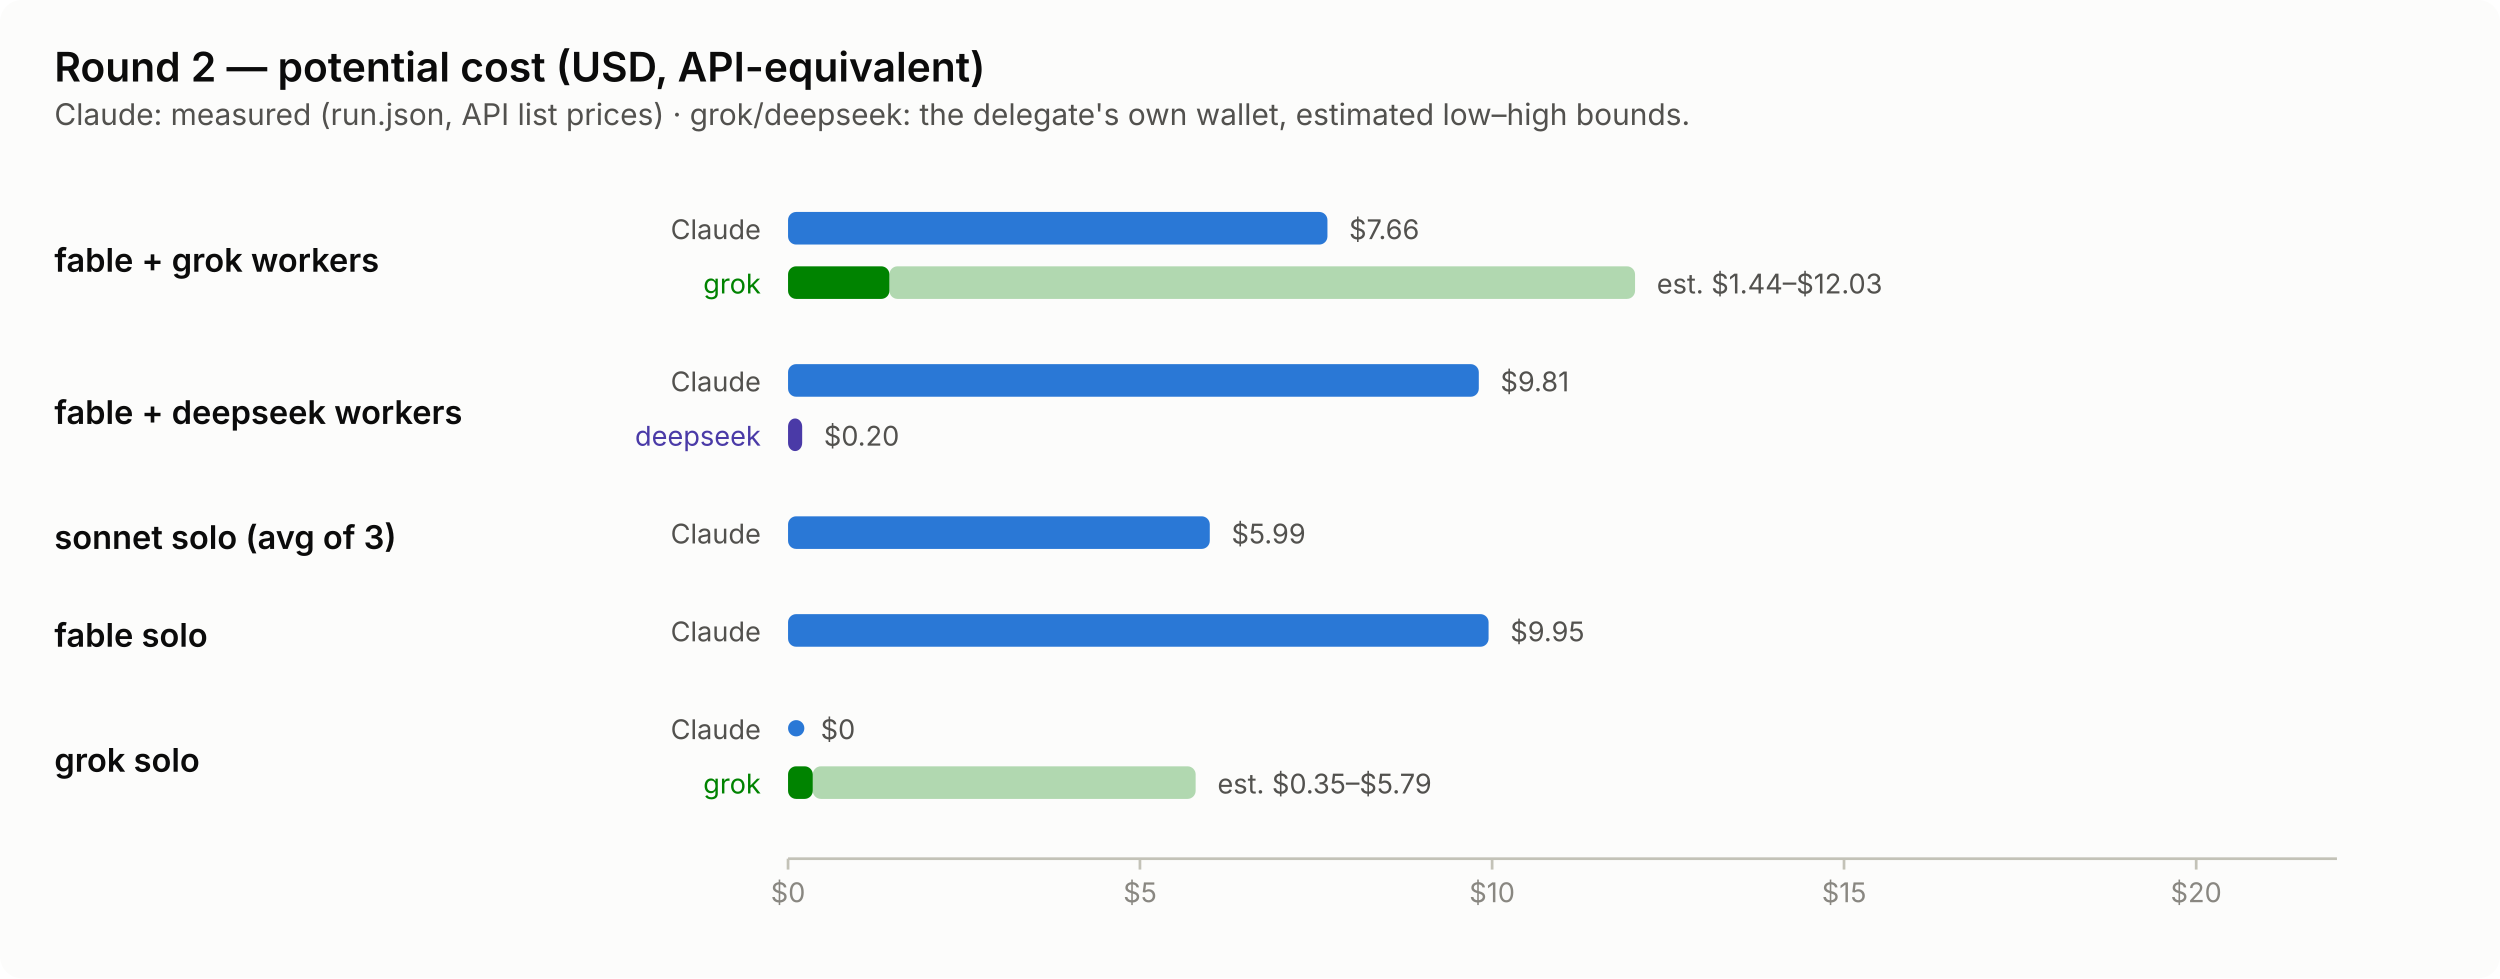
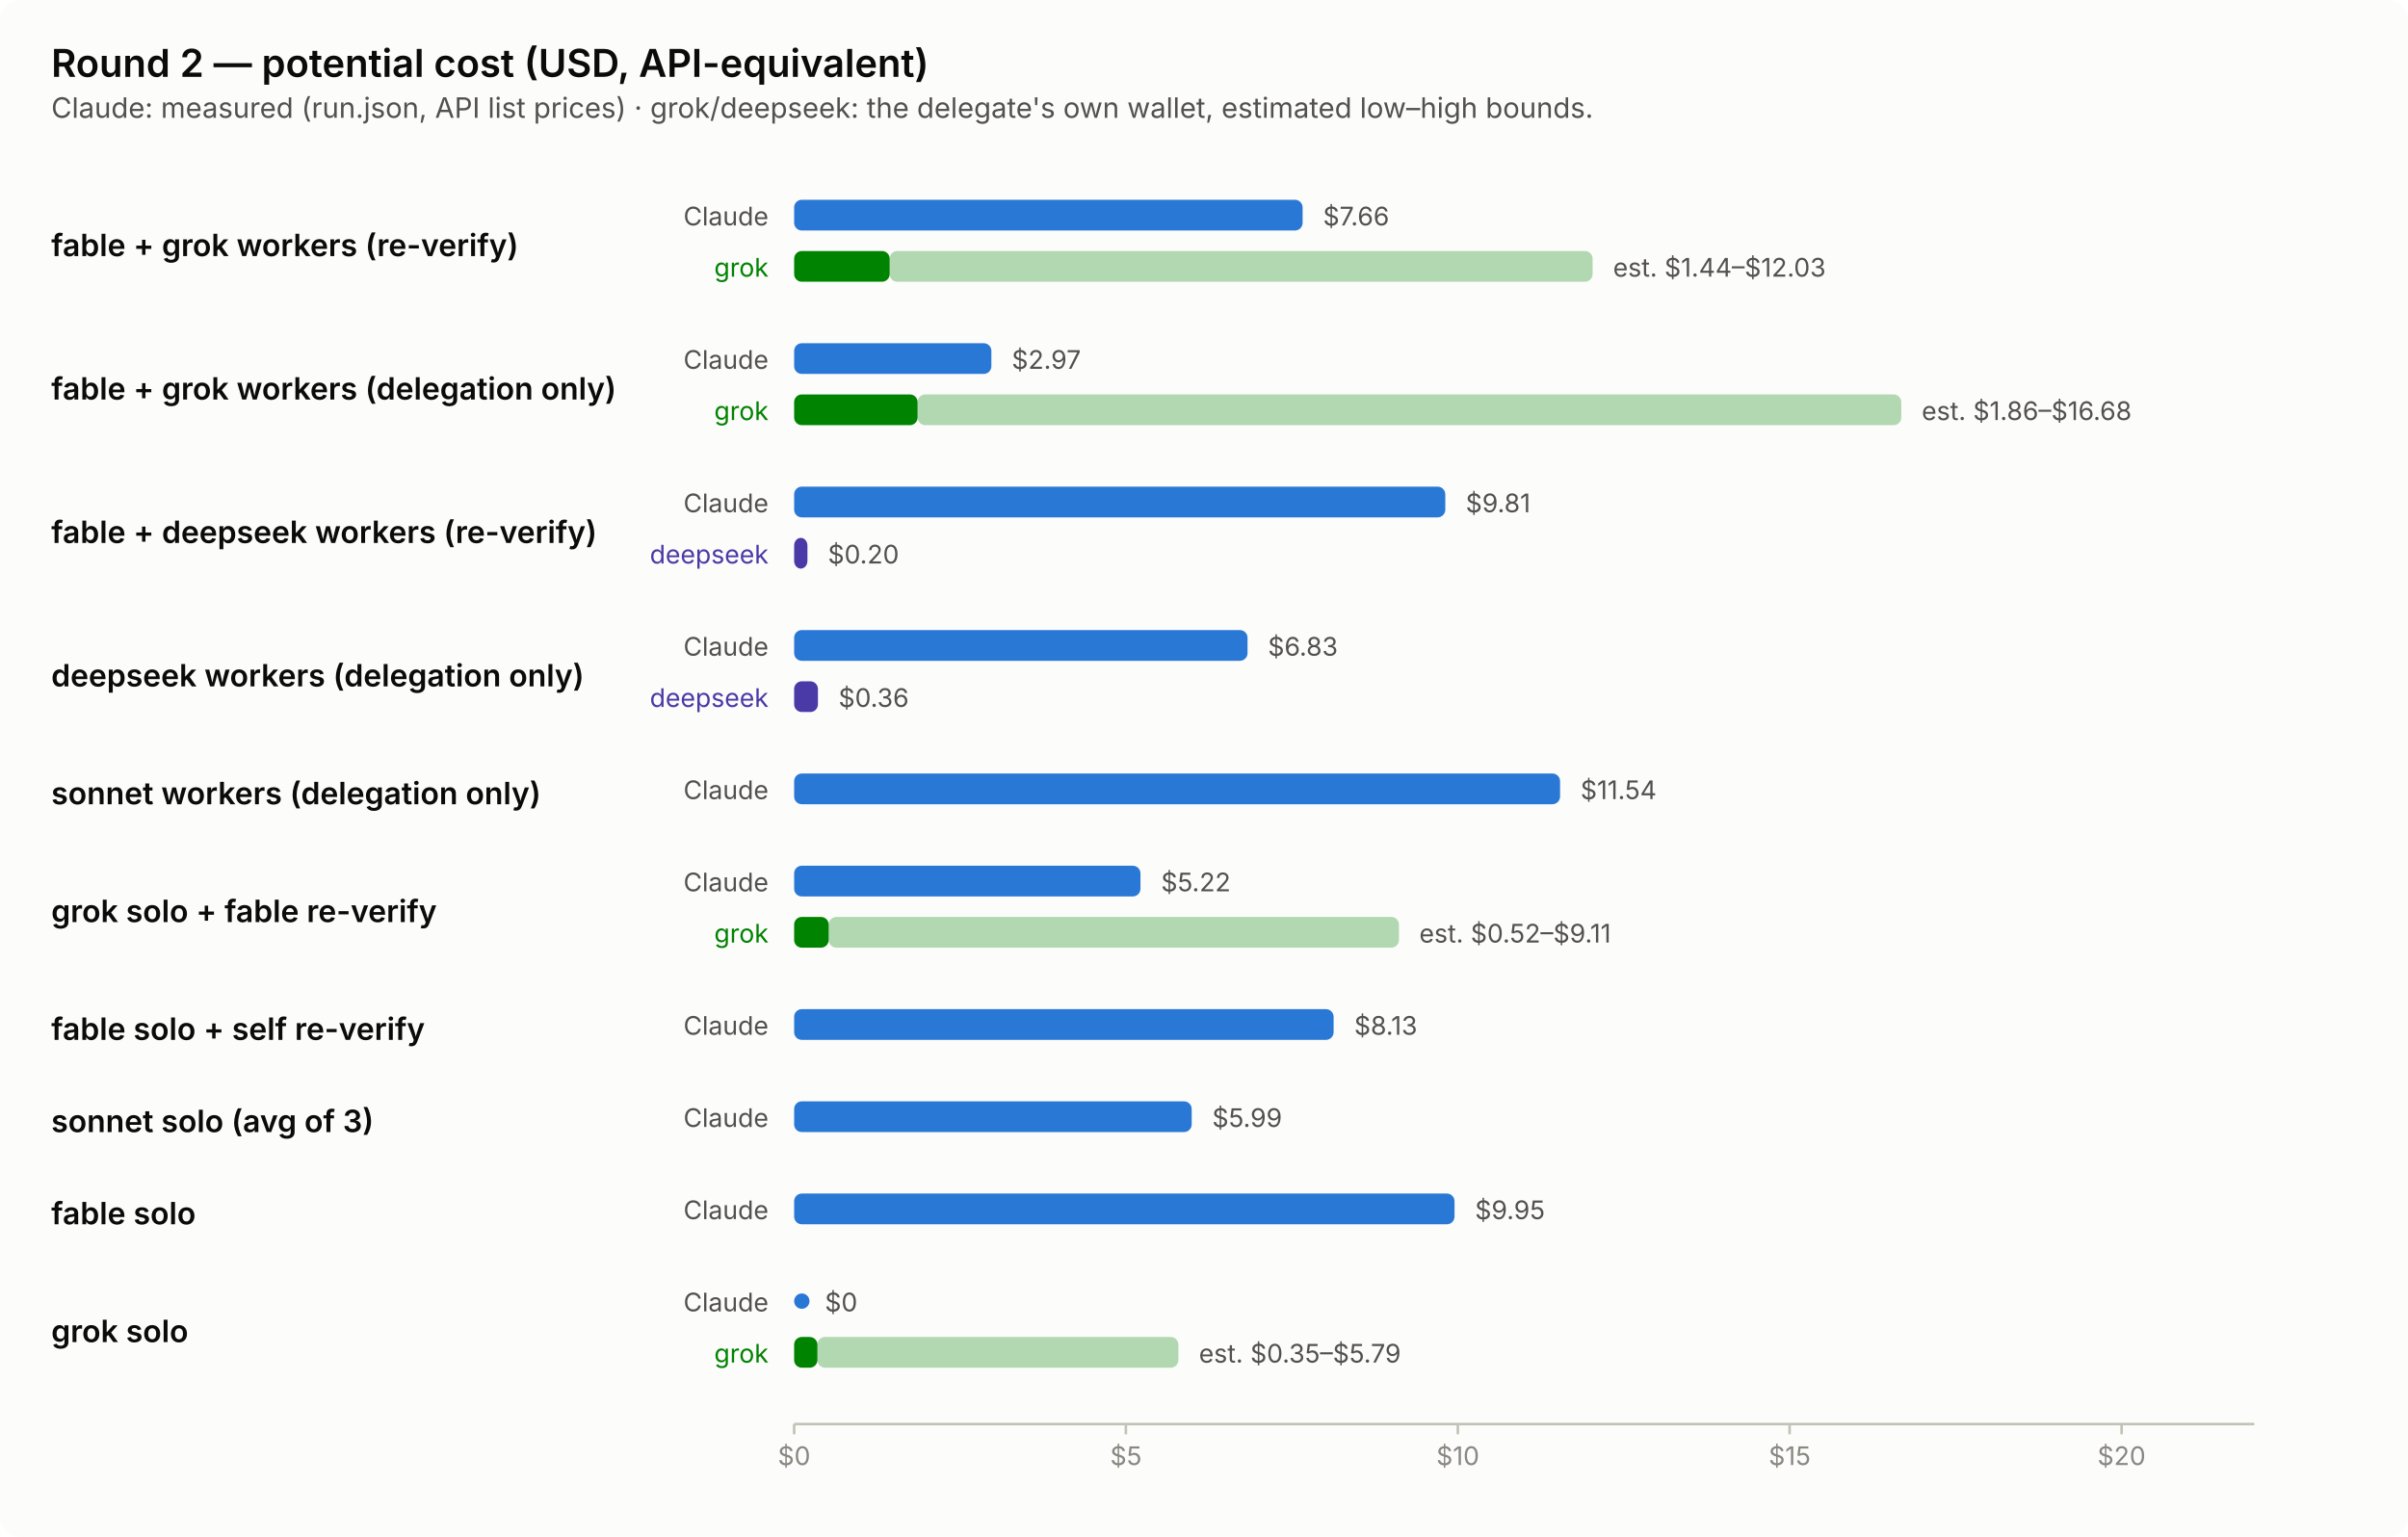
- <svg xmlns="http://www.w3.org/2000/svg" viewBox="0 0 920 360" width="920" height="360" role="img" aria-label="Round 2 potential cost per configuration">
-   <rect width="920" height="360" rx="8" fill="#fcfcfb" />
+ <svg xmlns="http://www.w3.org/2000/svg" viewBox="0 0 940 600" width="940" height="600" role="img" aria-label="Round 2 potential cost per configuration">
+   <rect width="940" height="600" rx="8" fill="#fcfcfb" />
  <text x="20" y="30" font-size="15" fill="#0b0b0b" text-anchor="start" font-weight="600" font-family="system-ui,-apple-system,Segoe UI,sans-serif">Round 2 — potential cost (USD, API-equivalent)</text>
  <text x="20" y="46" font-size="11" fill="#52514e" text-anchor="start" font-weight="normal" font-family="system-ui,-apple-system,Segoe UI,sans-serif">Claude: measured (run.json, API list prices) · grok/deepseek: the delegate's own wallet, estimated low–high bounds.</text>
-   <text x="20" y="100.0" font-size="12" fill="#0b0b0b" text-anchor="start" font-weight="600" font-family="system-ui,-apple-system,Segoe UI,sans-serif">fable + grok workers</text>
-   <text x="280" y="88" font-size="10" fill="#52514e" text-anchor="end" font-weight="normal" font-family="system-ui,-apple-system,Segoe UI,sans-serif">Claude</text>
-   <rect x="290" y="78" width="198.5" height="12" rx="3" fill="#2a78d6" />
-   <text x="496.464" y="88" font-size="10" fill="#52514e" text-anchor="start" font-weight="normal" font-family="system-ui,-apple-system,Segoe UI,sans-serif">$7.66</text>
-   <text x="280" y="108" font-size="10" fill="#008300" text-anchor="end" font-weight="normal" font-family="system-ui,-apple-system,Segoe UI,sans-serif">grok</text>
-   <rect x="290" y="98" width="37.3" height="12" rx="3" fill="#008300" />
-   <rect x="327.3" y="98" width="274.4" height="12" rx="3" fill="#008300" opacity="0.3" />
-   <text x="609.686" y="108" font-size="10" fill="#52514e" text-anchor="start" font-weight="normal" font-family="system-ui,-apple-system,Segoe UI,sans-serif">est. $1.44–$12.03</text>
-   <text x="20" y="156.0" font-size="12" fill="#0b0b0b" text-anchor="start" font-weight="600" font-family="system-ui,-apple-system,Segoe UI,sans-serif">fable + deepseek workers</text>
-   <text x="280" y="144" font-size="10" fill="#52514e" text-anchor="end" font-weight="normal" font-family="system-ui,-apple-system,Segoe UI,sans-serif">Claude</text>
-   <rect x="290" y="134" width="254.2" height="12" rx="3" fill="#2a78d6" />
-   <text x="552.168" y="144" font-size="10" fill="#52514e" text-anchor="start" font-weight="normal" font-family="system-ui,-apple-system,Segoe UI,sans-serif">$9.81</text>
-   <text x="280" y="164" font-size="10" fill="#4a3aa7" text-anchor="end" font-weight="normal" font-family="system-ui,-apple-system,Segoe UI,sans-serif">deepseek</text>
-   <rect x="290" y="154" width="5.2" height="12" rx="3" fill="#4a3aa7" />
-   <text x="303.182" y="164" font-size="10" fill="#52514e" text-anchor="start" font-weight="normal" font-family="system-ui,-apple-system,Segoe UI,sans-serif">$0.20</text>
-   <text x="20" y="202.0" font-size="12" fill="#0b0b0b" text-anchor="start" font-weight="600" font-family="system-ui,-apple-system,Segoe UI,sans-serif">sonnet solo (avg of 3)</text>
-   <text x="280" y="200" font-size="10" fill="#52514e" text-anchor="end" font-weight="normal" font-family="system-ui,-apple-system,Segoe UI,sans-serif">Claude</text>
-   <rect x="290" y="190" width="155.2" height="12" rx="3" fill="#2a78d6" />
-   <text x="453.195" y="200" font-size="10" fill="#52514e" text-anchor="start" font-weight="normal" font-family="system-ui,-apple-system,Segoe UI,sans-serif">$5.99</text>
-   <text x="20" y="238.0" font-size="12" fill="#0b0b0b" text-anchor="start" font-weight="600" font-family="system-ui,-apple-system,Segoe UI,sans-serif">fable solo</text>
-   <text x="280" y="236" font-size="10" fill="#52514e" text-anchor="end" font-weight="normal" font-family="system-ui,-apple-system,Segoe UI,sans-serif">Claude</text>
-   <rect x="290" y="226" width="257.8" height="12" rx="3" fill="#2a78d6" />
-   <text x="555.795" y="236" font-size="10" fill="#52514e" text-anchor="start" font-weight="normal" font-family="system-ui,-apple-system,Segoe UI,sans-serif">$9.95</text>
-   <text x="20" y="284.0" font-size="12" fill="#0b0b0b" text-anchor="start" font-weight="600" font-family="system-ui,-apple-system,Segoe UI,sans-serif">grok solo</text>
-   <text x="280" y="272" font-size="10" fill="#52514e" text-anchor="end" font-weight="normal" font-family="system-ui,-apple-system,Segoe UI,sans-serif">Claude</text>
-   <circle cx="293" cy="268" r="3" fill="#2a78d6" />
-   <text x="302" y="272" font-size="10" fill="#52514e" text-anchor="start" font-weight="normal" font-family="system-ui,-apple-system,Segoe UI,sans-serif">$0</text>
-   <text x="280" y="292" font-size="10" fill="#008300" text-anchor="end" font-weight="normal" font-family="system-ui,-apple-system,Segoe UI,sans-serif">grok</text>
-   <rect x="290" y="282" width="9.1" height="12" rx="3" fill="#008300" />
-   <rect x="299.1" y="282" width="140.9" height="12" rx="3" fill="#008300" opacity="0.3" />
-   <text x="448.014" y="292" font-size="10" fill="#52514e" text-anchor="start" font-weight="normal" font-family="system-ui,-apple-system,Segoe UI,sans-serif">est. $0.35–$5.79</text>
-   <line x1="290" y1="316" x2="860" y2="316" stroke="#c3c2b7" />
-   <line x1="290.0" y1="316" x2="290.0" y2="320" stroke="#c3c2b7" />
-   <text x="290.0" y="332" font-size="10" fill="#898781" text-anchor="middle" font-weight="normal" font-family="system-ui,-apple-system,Segoe UI,sans-serif">$0</text>
-   <line x1="419.5" y1="316" x2="419.5" y2="320" stroke="#c3c2b7" />
-   <text x="419.545" y="332" font-size="10" fill="#898781" text-anchor="middle" font-weight="normal" font-family="system-ui,-apple-system,Segoe UI,sans-serif">$5</text>
-   <line x1="549.1" y1="316" x2="549.1" y2="320" stroke="#c3c2b7" />
-   <text x="549.091" y="332" font-size="10" fill="#898781" text-anchor="middle" font-weight="normal" font-family="system-ui,-apple-system,Segoe UI,sans-serif">$10</text>
-   <line x1="678.6" y1="316" x2="678.6" y2="320" stroke="#c3c2b7" />
-   <text x="678.636" y="332" font-size="10" fill="#898781" text-anchor="middle" font-weight="normal" font-family="system-ui,-apple-system,Segoe UI,sans-serif">$15</text>
-   <line x1="808.2" y1="316" x2="808.2" y2="320" stroke="#c3c2b7" />
-   <text x="808.182" y="332" font-size="10" fill="#898781" text-anchor="middle" font-weight="normal" font-family="system-ui,-apple-system,Segoe UI,sans-serif">$20</text>
+   <text x="20" y="100.0" font-size="12" fill="#0b0b0b" text-anchor="start" font-weight="600" font-family="system-ui,-apple-system,Segoe UI,sans-serif">fable + grok workers (re-verify)</text>
+   <text x="300" y="88" font-size="10" fill="#52514e" text-anchor="end" font-weight="normal" font-family="system-ui,-apple-system,Segoe UI,sans-serif">Claude</text>
+   <rect x="310" y="78" width="198.5" height="12" rx="3" fill="#2a78d6" />
+   <text x="516.464" y="88" font-size="10" fill="#52514e" text-anchor="start" font-weight="normal" font-family="system-ui,-apple-system,Segoe UI,sans-serif">$7.66</text>
+   <text x="300" y="108" font-size="10" fill="#008300" text-anchor="end" font-weight="normal" font-family="system-ui,-apple-system,Segoe UI,sans-serif">grok</text>
+   <rect x="310" y="98" width="37.3" height="12" rx="3" fill="#008300" />
+   <rect x="347.3" y="98" width="274.4" height="12" rx="3" fill="#008300" opacity="0.3" />
+   <text x="629.686" y="108" font-size="10" fill="#52514e" text-anchor="start" font-weight="normal" font-family="system-ui,-apple-system,Segoe UI,sans-serif">est. $1.44–$12.03</text>
+   <text x="20" y="156.0" font-size="12" fill="#0b0b0b" text-anchor="start" font-weight="600" font-family="system-ui,-apple-system,Segoe UI,sans-serif">fable + grok workers (delegation only)</text>
+   <text x="300" y="144" font-size="10" fill="#52514e" text-anchor="end" font-weight="normal" font-family="system-ui,-apple-system,Segoe UI,sans-serif">Claude</text>
+   <rect x="310" y="134" width="77.0" height="12" rx="3" fill="#2a78d6" />
+   <text x="394.95" y="144" font-size="10" fill="#52514e" text-anchor="start" font-weight="normal" font-family="system-ui,-apple-system,Segoe UI,sans-serif">$2.97</text>
+   <text x="300" y="164" font-size="10" fill="#008300" text-anchor="end" font-weight="normal" font-family="system-ui,-apple-system,Segoe UI,sans-serif">grok</text>
+   <rect x="310" y="154" width="48.2" height="12" rx="3" fill="#008300" />
+   <rect x="358.2" y="154" width="384.0" height="12" rx="3" fill="#008300" opacity="0.3" />
+   <text x="750.164" y="164" font-size="10" fill="#52514e" text-anchor="start" font-weight="normal" font-family="system-ui,-apple-system,Segoe UI,sans-serif">est. $1.86–$16.68</text>
+   <text x="20" y="212.0" font-size="12" fill="#0b0b0b" text-anchor="start" font-weight="600" font-family="system-ui,-apple-system,Segoe UI,sans-serif">fable + deepseek workers (re-verify)</text>
+   <text x="300" y="200" font-size="10" fill="#52514e" text-anchor="end" font-weight="normal" font-family="system-ui,-apple-system,Segoe UI,sans-serif">Claude</text>
+   <rect x="310" y="190" width="254.2" height="12" rx="3" fill="#2a78d6" />
+   <text x="572.168" y="200" font-size="10" fill="#52514e" text-anchor="start" font-weight="normal" font-family="system-ui,-apple-system,Segoe UI,sans-serif">$9.81</text>
+   <text x="300" y="220" font-size="10" fill="#4a3aa7" text-anchor="end" font-weight="normal" font-family="system-ui,-apple-system,Segoe UI,sans-serif">deepseek</text>
+   <rect x="310" y="210" width="5.2" height="12" rx="3" fill="#4a3aa7" />
+   <text x="323.182" y="220" font-size="10" fill="#52514e" text-anchor="start" font-weight="normal" font-family="system-ui,-apple-system,Segoe UI,sans-serif">$0.20</text>
+   <text x="20" y="268.0" font-size="12" fill="#0b0b0b" text-anchor="start" font-weight="600" font-family="system-ui,-apple-system,Segoe UI,sans-serif">deepseek workers (delegation only)</text>
+   <text x="300" y="256" font-size="10" fill="#52514e" text-anchor="end" font-weight="normal" font-family="system-ui,-apple-system,Segoe UI,sans-serif">Claude</text>
+   <rect x="310" y="246" width="177.0" height="12" rx="3" fill="#2a78d6" />
+   <text x="494.959" y="256" font-size="10" fill="#52514e" text-anchor="start" font-weight="normal" font-family="system-ui,-apple-system,Segoe UI,sans-serif">$6.83</text>
+   <text x="300" y="276" font-size="10" fill="#4a3aa7" text-anchor="end" font-weight="normal" font-family="system-ui,-apple-system,Segoe UI,sans-serif">deepseek</text>
+   <rect x="310" y="266" width="9.3" height="12" rx="3" fill="#4a3aa7" />
+   <text x="327.327" y="276" font-size="10" fill="#52514e" text-anchor="start" font-weight="normal" font-family="system-ui,-apple-system,Segoe UI,sans-serif">$0.36</text>
+   <text x="20" y="314.0" font-size="12" fill="#0b0b0b" text-anchor="start" font-weight="600" font-family="system-ui,-apple-system,Segoe UI,sans-serif">sonnet workers (delegation only)</text>
+   <text x="300" y="312" font-size="10" fill="#52514e" text-anchor="end" font-weight="normal" font-family="system-ui,-apple-system,Segoe UI,sans-serif">Claude</text>
+   <rect x="310" y="302" width="299.0" height="12" rx="3" fill="#2a78d6" />
+   <text x="616.991" y="312" font-size="10" fill="#52514e" text-anchor="start" font-weight="normal" font-family="system-ui,-apple-system,Segoe UI,sans-serif">$11.54</text>
+   <text x="20" y="360.0" font-size="12" fill="#0b0b0b" text-anchor="start" font-weight="600" font-family="system-ui,-apple-system,Segoe UI,sans-serif">grok solo + fable re-verify</text>
+   <text x="300" y="348" font-size="10" fill="#52514e" text-anchor="end" font-weight="normal" font-family="system-ui,-apple-system,Segoe UI,sans-serif">Claude</text>
+   <rect x="310" y="338" width="135.2" height="12" rx="3" fill="#2a78d6" />
+   <text x="453.245" y="348" font-size="10" fill="#52514e" text-anchor="start" font-weight="normal" font-family="system-ui,-apple-system,Segoe UI,sans-serif">$5.22</text>
+   <text x="300" y="368" font-size="10" fill="#008300" text-anchor="end" font-weight="normal" font-family="system-ui,-apple-system,Segoe UI,sans-serif">grok</text>
+   <rect x="310" y="358" width="13.5" height="12" rx="3" fill="#008300" />
+   <rect x="323.5" y="358" width="222.6" height="12" rx="3" fill="#008300" opacity="0.3" />
+   <text x="554.032" y="368" font-size="10" fill="#52514e" text-anchor="start" font-weight="normal" font-family="system-ui,-apple-system,Segoe UI,sans-serif">est. $0.52–$9.11</text>
+   <text x="20" y="406.0" font-size="12" fill="#0b0b0b" text-anchor="start" font-weight="600" font-family="system-ui,-apple-system,Segoe UI,sans-serif">fable solo + self re-verify</text>
+   <text x="300" y="404" font-size="10" fill="#52514e" text-anchor="end" font-weight="normal" font-family="system-ui,-apple-system,Segoe UI,sans-serif">Claude</text>
+   <rect x="310" y="394" width="210.6" height="12" rx="3" fill="#2a78d6" />
+   <text x="528.641" y="404" font-size="10" fill="#52514e" text-anchor="start" font-weight="normal" font-family="system-ui,-apple-system,Segoe UI,sans-serif">$8.13</text>
+   <text x="20" y="442.0" font-size="12" fill="#0b0b0b" text-anchor="start" font-weight="600" font-family="system-ui,-apple-system,Segoe UI,sans-serif">sonnet solo (avg of 3)</text>
+   <text x="300" y="440" font-size="10" fill="#52514e" text-anchor="end" font-weight="normal" font-family="system-ui,-apple-system,Segoe UI,sans-serif">Claude</text>
+   <rect x="310" y="430" width="155.2" height="12" rx="3" fill="#2a78d6" />
+   <text x="473.195" y="440" font-size="10" fill="#52514e" text-anchor="start" font-weight="normal" font-family="system-ui,-apple-system,Segoe UI,sans-serif">$5.99</text>
+   <text x="20" y="478.0" font-size="12" fill="#0b0b0b" text-anchor="start" font-weight="600" font-family="system-ui,-apple-system,Segoe UI,sans-serif">fable solo</text>
+   <text x="300" y="476" font-size="10" fill="#52514e" text-anchor="end" font-weight="normal" font-family="system-ui,-apple-system,Segoe UI,sans-serif">Claude</text>
+   <rect x="310" y="466" width="257.8" height="12" rx="3" fill="#2a78d6" />
+   <text x="575.795" y="476" font-size="10" fill="#52514e" text-anchor="start" font-weight="normal" font-family="system-ui,-apple-system,Segoe UI,sans-serif">$9.95</text>
+   <text x="20" y="524.0" font-size="12" fill="#0b0b0b" text-anchor="start" font-weight="600" font-family="system-ui,-apple-system,Segoe UI,sans-serif">grok solo</text>
+   <text x="300" y="512" font-size="10" fill="#52514e" text-anchor="end" font-weight="normal" font-family="system-ui,-apple-system,Segoe UI,sans-serif">Claude</text>
+   <circle cx="313" cy="508" r="3" fill="#2a78d6" />
+   <text x="322" y="512" font-size="10" fill="#52514e" text-anchor="start" font-weight="normal" font-family="system-ui,-apple-system,Segoe UI,sans-serif">$0</text>
+   <text x="300" y="532" font-size="10" fill="#008300" text-anchor="end" font-weight="normal" font-family="system-ui,-apple-system,Segoe UI,sans-serif">grok</text>
+   <rect x="310" y="522" width="9.1" height="12" rx="3" fill="#008300" />
+   <rect x="319.1" y="522" width="140.9" height="12" rx="3" fill="#008300" opacity="0.3" />
+   <text x="468.014" y="532" font-size="10" fill="#52514e" text-anchor="start" font-weight="normal" font-family="system-ui,-apple-system,Segoe UI,sans-serif">est. $0.35–$5.79</text>
+   <line x1="310" y1="556" x2="880" y2="556" stroke="#c3c2b7" />
+   <line x1="310.0" y1="556" x2="310.0" y2="560" stroke="#c3c2b7" />
+   <text x="310.0" y="572" font-size="10" fill="#898781" text-anchor="middle" font-weight="normal" font-family="system-ui,-apple-system,Segoe UI,sans-serif">$0</text>
+   <line x1="439.5" y1="556" x2="439.5" y2="560" stroke="#c3c2b7" />
+   <text x="439.545" y="572" font-size="10" fill="#898781" text-anchor="middle" font-weight="normal" font-family="system-ui,-apple-system,Segoe UI,sans-serif">$5</text>
+   <line x1="569.1" y1="556" x2="569.1" y2="560" stroke="#c3c2b7" />
+   <text x="569.091" y="572" font-size="10" fill="#898781" text-anchor="middle" font-weight="normal" font-family="system-ui,-apple-system,Segoe UI,sans-serif">$10</text>
+   <line x1="698.6" y1="556" x2="698.6" y2="560" stroke="#c3c2b7" />
+   <text x="698.636" y="572" font-size="10" fill="#898781" text-anchor="middle" font-weight="normal" font-family="system-ui,-apple-system,Segoe UI,sans-serif">$15</text>
+   <line x1="828.2" y1="556" x2="828.2" y2="560" stroke="#c3c2b7" />
+   <text x="828.182" y="572" font-size="10" fill="#898781" text-anchor="middle" font-weight="normal" font-family="system-ui,-apple-system,Segoe UI,sans-serif">$20</text>
</svg>
